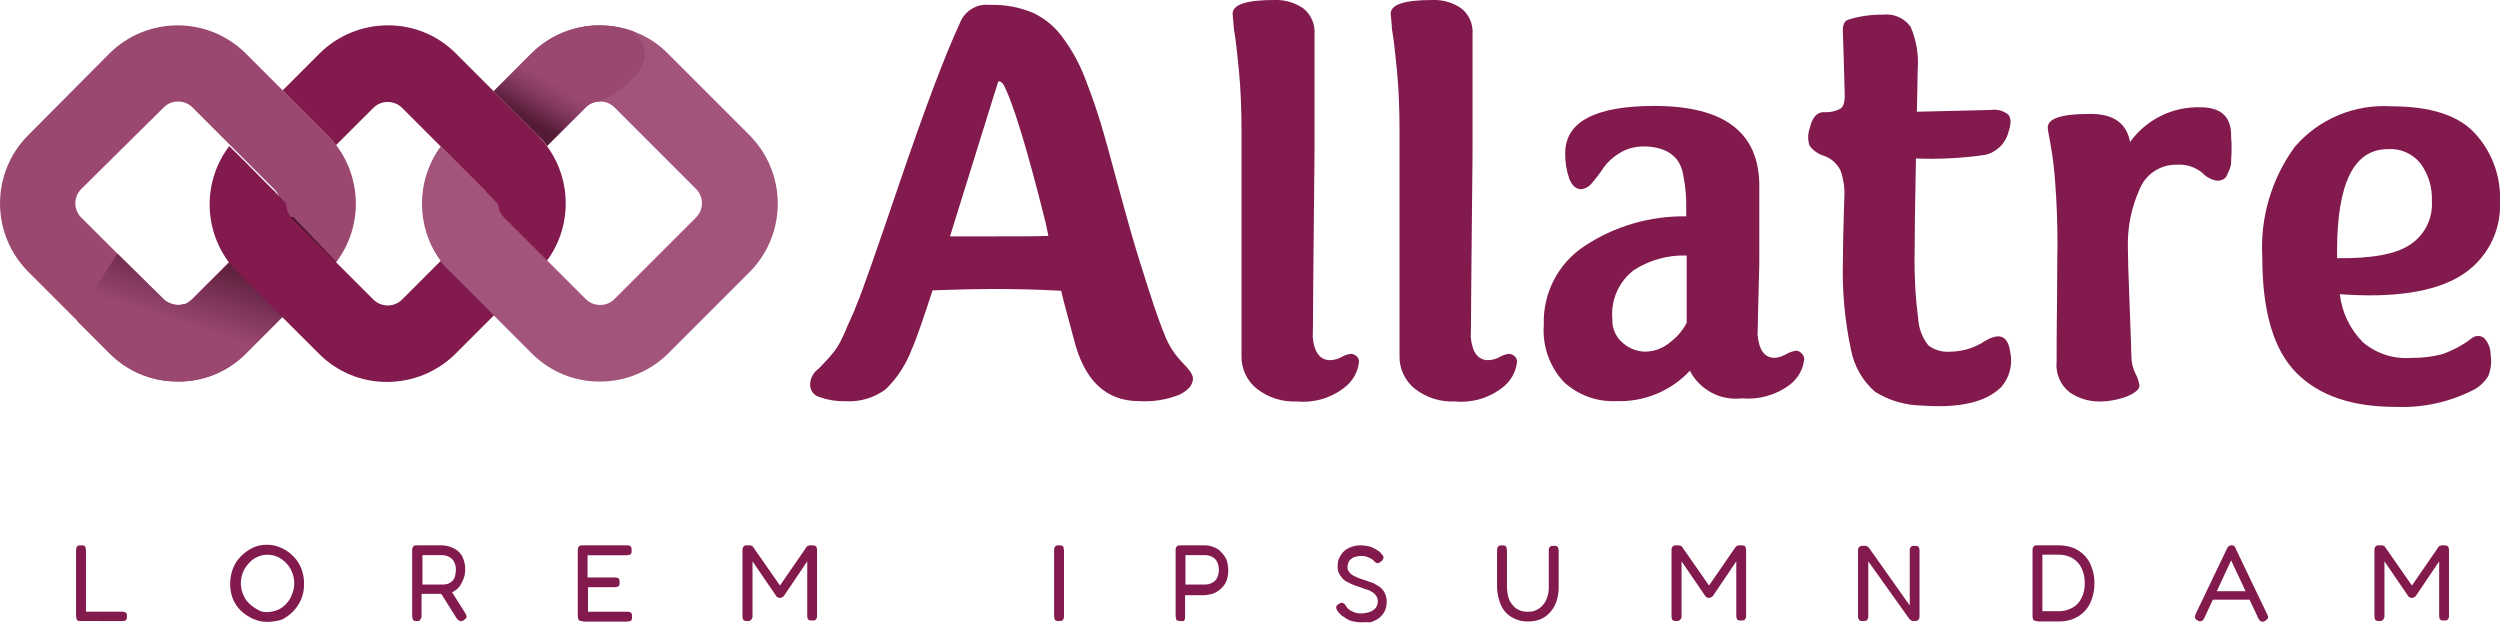
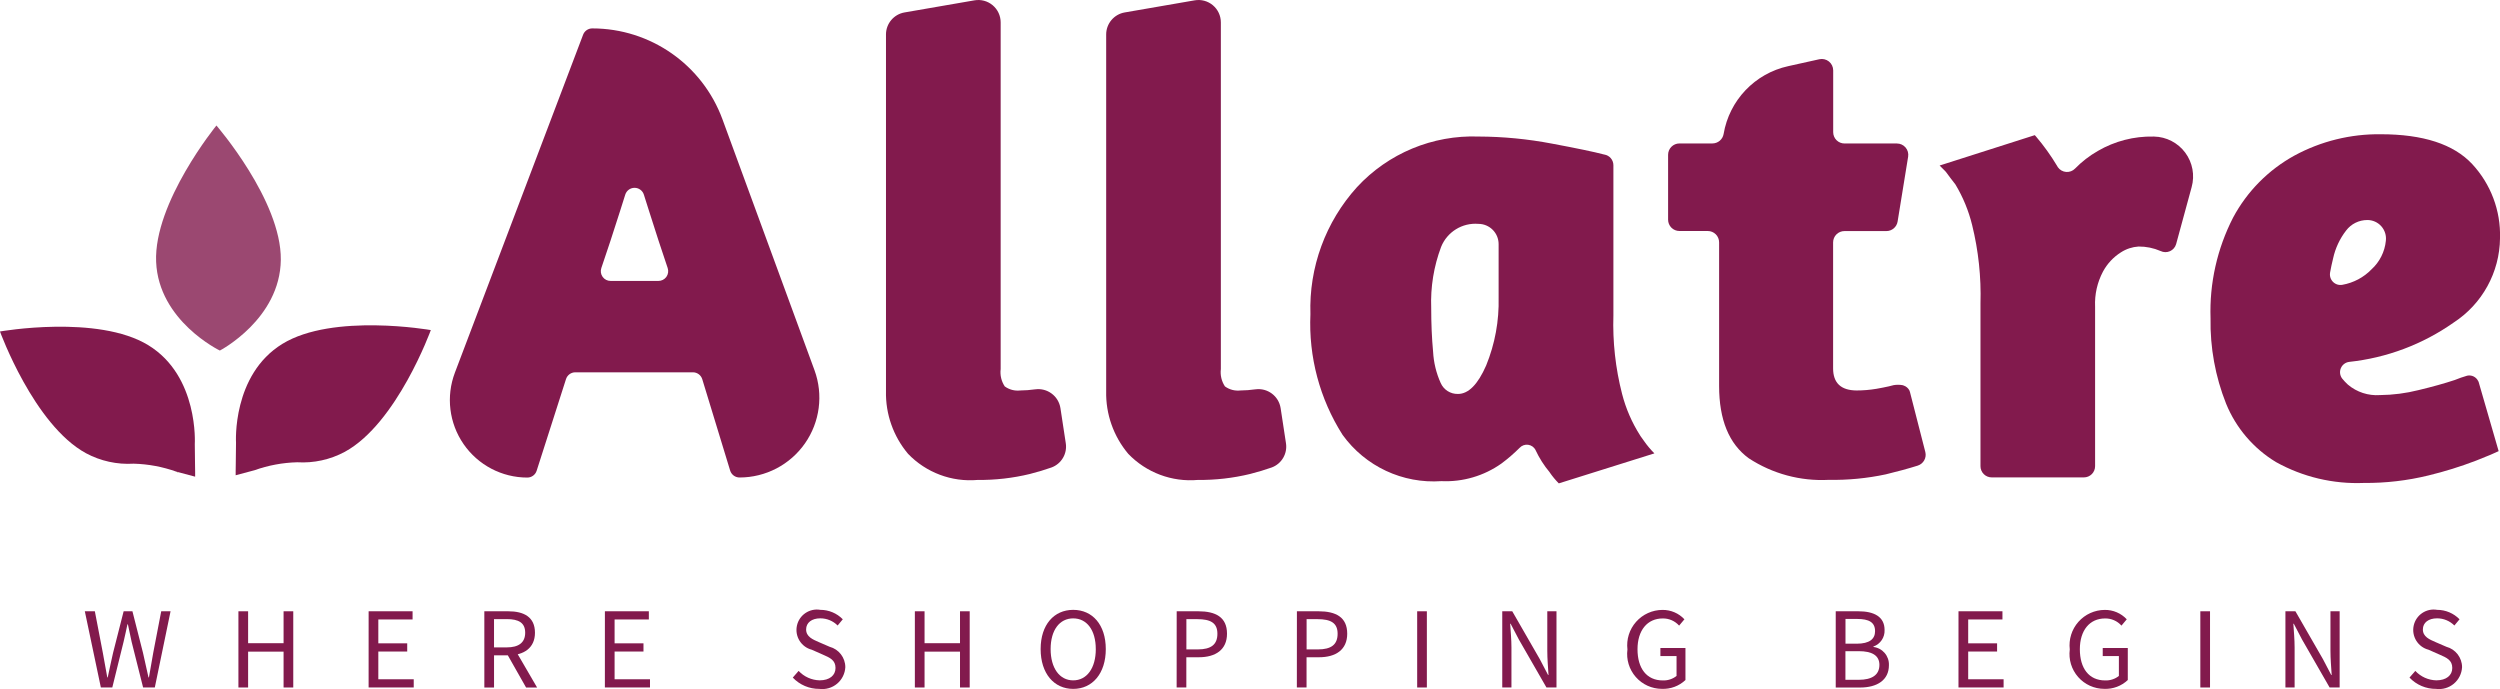
- <svg xmlns="http://www.w3.org/2000/svg" id="allatre_logo" data-name="allatre logo" width="157.6" height="39.232" viewBox="0 0 157.6 39.232">
-   <defs>
-     <linearGradient id="linear-gradient" x1="0.64" y1="0.136" x2="0.383" y2="0.65" gradientUnits="objectBoundingBox">
-       <stop offset="0" stop-color="#410d27" />
-       <stop offset="0.994" stop-color="#9b4871" />
-     </linearGradient>
-     <linearGradient id="linear-gradient-2" x1="0.459" y1="0.495" x2="0.238" y2="0.786" gradientUnits="objectBoundingBox">
-       <stop offset="0.006" stop-color="#9b4871" />
-       <stop offset="0.184" stop-color="#95446c" stop-opacity="0.965" />
-       <stop offset="0.428" stop-color="#83385d" stop-opacity="0.914" />
-       <stop offset="0.711" stop-color="#662546" stop-opacity="0.859" />
-       <stop offset="1" stop-color="#410d27" stop-opacity="0.8" />
-     </linearGradient>
-   </defs>
-   <g id="Group_679" data-name="Group 679" transform="translate(51.071)">
-     <path id="Path_842" data-name="Path 842" d="M252.531,61.7a6.459,6.459,0,0,1,2.722.505,4.874,4.874,0,0,1,1.936,1.656,10.746,10.746,0,0,1,1.347,2.5,37.493,37.493,0,0,1,1.207,3.592c.084.253.309,1.123.7,2.554.393,1.459.73,2.666,1.01,3.648s.645,2.133,1.066,3.452.786,2.357,1.122,3.143a5.173,5.173,0,0,0,1.01,1.487q.673.674.673,1.01c0,.393-.281.73-.814,1.01a5.892,5.892,0,0,1-2.582.421q-3.157,0-4.125-3.957c-.365-1.375-.645-2.357-.786-3-1.487-.084-2.947-.112-4.406-.112q-1.221,0-3.7.084c-.617,1.88-1.038,3.115-1.319,3.732a6.977,6.977,0,0,1-1.628,2.5,3.883,3.883,0,0,1-2.582.758,4.394,4.394,0,0,1-1.572-.253.808.808,0,0,1-.617-.87,1.245,1.245,0,0,1,.533-.926c.225-.225.393-.421.589-.617q.253-.295.421-.505a4.484,4.484,0,0,0,.365-.589c.14-.281.225-.477.281-.589.056-.14.168-.421.365-.842a10.094,10.094,0,0,0,.421-1.01q.421-.968,2.694-7.661c1.515-4.434,2.75-7.773,3.788-10.018A1.8,1.8,0,0,1,252.531,61.7Zm.477,4.967c-.225.674-1.207,3.9-3,9.625h2.638c1.572,0,2.75,0,3.564-.028l-.168-.814c-1.179-4.715-2.077-7.661-2.694-8.784Q253.05,66.372,253.008,66.667Z" transform="translate(-241.191 -61.391)" fill="#821a4d" />
-     <path id="Path_843" data-name="Path 843" d="M336.1,61.47c0-.589.87-.87,2.638-.87a3,3,0,0,1,1.824.533,1.9,1.9,0,0,1,.7,1.628v7.072c0,.112,0,1.179-.028,3.2s-.028,3.957-.056,5.865c0,1.88-.028,2.862-.028,2.947.084.954.449,1.459,1.094,1.459a1.585,1.585,0,0,0,.73-.2,1.529,1.529,0,0,1,.589-.2.583.583,0,0,1,.337.14.453.453,0,0,1,.168.365,2.35,2.35,0,0,1-.926,1.628,4.221,4.221,0,0,1-3,.87,3.8,3.8,0,0,1-2.5-.786,2.571,2.571,0,0,1-.982-2.1V68.85c0-1.431-.056-2.722-.168-3.845s-.2-1.992-.309-2.554C336.128,61.863,336.1,61.526,336.1,61.47Z" transform="translate(-309.466 -60.6)" fill="#821a4d" />
-     <path id="Path_844" data-name="Path 844" d="M371.6,61.47c0-.589.87-.87,2.638-.87a3,3,0,0,1,1.824.533,1.9,1.9,0,0,1,.7,1.628v7.072c0,.112,0,1.179-.028,3.2s-.028,3.957-.056,5.865c0,1.88-.028,2.862-.028,2.947.084.954.449,1.459,1.094,1.459a1.585,1.585,0,0,0,.73-.2,1.529,1.529,0,0,1,.589-.2.583.583,0,0,1,.337.14.453.453,0,0,1,.168.365,2.35,2.35,0,0,1-.926,1.628,4.221,4.221,0,0,1-3,.87,3.8,3.8,0,0,1-2.5-.786,2.571,2.571,0,0,1-.982-2.1V68.85c0-1.431-.056-2.722-.168-3.845s-.2-1.992-.309-2.554C371.656,61.863,371.6,61.526,371.6,61.47Z" transform="translate(-335.004 -60.6)" fill="#821a4d" />
-     <path id="Path_845" data-name="Path 845" d="M410.574,103.006a4.54,4.54,0,0,1-3.311-1.207A4.744,4.744,0,0,1,406,98.207a5.708,5.708,0,0,1,2.554-4.967,11.3,11.3,0,0,1,6.426-1.88c0-.617,0-1.094-.028-1.459a9.909,9.909,0,0,0-.168-1.179,2.123,2.123,0,0,0-.421-.982,2.094,2.094,0,0,0-.786-.561,3.281,3.281,0,0,0-1.263-.225,2.829,2.829,0,0,0-1.543.421,3.264,3.264,0,0,0-1.01.926,8,8,0,0,1-.7.926,1.007,1.007,0,0,1-.7.421q-.505,0-.758-.674a4.556,4.556,0,0,1-.253-1.6c0-1.964,1.88-2.975,5.613-2.975,4.434,0,6.623,1.684,6.623,5.051v4.574c0,.14,0,.617-.028,1.4s-.028,1.515-.056,2.217c0,.7-.028,1.066-.028,1.151.084.982.421,1.487,1.094,1.487a1.67,1.67,0,0,0,.7-.225,1.75,1.75,0,0,1,.645-.225.485.485,0,0,1,.337.168.494.494,0,0,1,.168.365,2.35,2.35,0,0,1-.926,1.628,4.363,4.363,0,0,1-3,.842,3.253,3.253,0,0,1-3.283-1.74A6.035,6.035,0,0,1,410.574,103.006Zm4.434-4.939V93.829a5.777,5.777,0,0,0-3.339.926,3.486,3.486,0,0,0-1.347,3.087A1.845,1.845,0,0,0,411,99.357a2.2,2.2,0,0,0,1.4.533,2.5,2.5,0,0,0,1.628-.645A3.508,3.508,0,0,0,415.008,98.067Z" transform="translate(-359.75 -77.721)" fill="#821a4d" />
-     <path id="Path_846" data-name="Path 846" d="M472.256,70.018l4.658-.112a1.428,1.428,0,0,1,1.094.281c.2.225.2.589.028,1.094a1.971,1.971,0,0,1-1.487,1.459,23.737,23.737,0,0,1-4.35.225c-.056,2.919-.084,4.939-.084,6.033a27.9,27.9,0,0,0,.225,4.069,3,3,0,0,0,.645,1.684,2.011,2.011,0,0,0,1.375.393,4,4,0,0,0,2.189-.673c.954-.561,1.459-.309,1.6.73a2.519,2.519,0,0,1-.589,2.189c-.982.954-2.638,1.319-4.967,1.151a5.756,5.756,0,0,1-2.975-.87A4.661,4.661,0,0,1,468.1,85a23.426,23.426,0,0,1-.505-5.584c0-.87.028-2.161.084-3.845a4.5,4.5,0,0,0-.225-1.824,1.82,1.82,0,0,0-1.066-.954,1.742,1.742,0,0,1-.9-.645,1.691,1.691,0,0,1,.028-1.123c.14-.645.449-.982.87-.982a1.941,1.941,0,0,0,1.066-.225q.295-.21.253-1.01c-.056-1.964-.084-3.2-.112-3.788-.028-.477.084-.73.365-.814a7.063,7.063,0,0,1,2.161-.309,1.883,1.883,0,0,1,1.74.758,5.651,5.651,0,0,1,.449,2.722C472.284,68.5,472.284,69.372,472.256,70.018Z" transform="translate(-402.489 -62.974)" fill="#821a4d" />
-     <path id="Path_847" data-name="Path 847" d="M524.392,86.889a5.266,5.266,0,0,1,4.434-2.189q1.936,0,1.936,1.768a4.289,4.289,0,0,0,.028.505v.561c0,.14-.028.309-.028.533a1.172,1.172,0,0,1-.084.505c-.056.14-.112.253-.168.393a.5.5,0,0,1-.253.281.777.777,0,0,1-.365.084,1.583,1.583,0,0,1-.954-.505,2.279,2.279,0,0,0-1.6-.505,2.469,2.469,0,0,0-2.357,1.572,8.38,8.38,0,0,0-.73,3.536c0,.477.028,1.712.112,3.76s.112,3.115.112,3.255a2.449,2.449,0,0,0,.253,1.038,2.265,2.265,0,0,1,.253.758c0,.253-.281.477-.814.7a5.037,5.037,0,0,1-1.74.309,3.321,3.321,0,0,1-1.824-.561,2.185,2.185,0,0,1-.842-1.964c0-.589,0-1.908.028-4.013,0-2.077.028-3.2.028-3.339,0-1.431-.056-2.722-.14-3.845a22.575,22.575,0,0,0-.309-2.554c-.112-.589-.168-.9-.168-.982,0-.589.87-.87,2.61-.87C523.325,85.093,524.167,85.682,524.392,86.889Z" transform="translate(-441.183 -77.937)" fill="#821a4d" />
-     <path id="Path_848" data-name="Path 848" d="M576.773,100.355a7.49,7.49,0,0,0,1.936-.224,6.673,6.673,0,0,0,1.852-.982.642.642,0,0,1,.814-.056,1.516,1.516,0,0,1,.421,1.066,2.549,2.549,0,0,1-.14,1.319,2.383,2.383,0,0,1-.842.842,9.865,9.865,0,0,1-5.023,1.122c-2.722,0-4.8-.7-6.23-2.133s-2.161-3.845-2.161-7.3a10.765,10.765,0,0,1,2.049-6.96,7.407,7.407,0,0,1,6.09-2.554c2.441,0,4.209.561,5.248,1.684a5.982,5.982,0,0,1,1.6,4.294,5.2,5.2,0,0,1-2.5,4.715c-1.656,1.01-4.181,1.4-7.6,1.151a5.145,5.145,0,0,0,1.459,3.031A4.2,4.2,0,0,0,576.773,100.355Zm-4.658-6.735v.449c2.189.028,3.732-.253,4.63-.87a3.049,3.049,0,0,0,1.347-2.722,3.737,3.737,0,0,0-.7-2.357,2.408,2.408,0,0,0-2.077-.926C573.181,87.194,572.115,89.327,572.115,93.62Z" transform="translate(-475.857 -77.793)" fill="#821a4d" />
-   </g>
-   <g id="Group_680" data-name="Group 680" transform="translate(4.799 34.349)">
-     <path id="Path_849" data-name="Path 849" d="M76.609,187.871c-.084,0-.168,0-.2-.028-.056-.028-.084-.056-.084-.112s-.028-.112-.028-.168v-4.153a.356.356,0,0,1,.028-.168c0-.056.056-.084.084-.112a.416.416,0,0,1,.2-.028c.084,0,.168,0,.2.028.056.028.084.056.084.112s.028.112.028.168v3.873h2.3a.21.21,0,0,1,.14.028.15.15,0,0,1,.112.084c.028.028.028.112.028.2s0,.14-.028.168q-.042.084-.084.084a1.215,1.215,0,0,1-.14.028Z" transform="translate(-76.3 -183.072)" fill="#821a4d" />
-     <path id="Path_850" data-name="Path 850" d="M113.257,187.855a2.115,2.115,0,0,1-.926-.2,2.751,2.751,0,0,1-.758-.505,2.243,2.243,0,0,1-.505-.758,2.472,2.472,0,0,1-.168-.926,2.732,2.732,0,0,1,.168-.954,2.1,2.1,0,0,1,.505-.786,2.712,2.712,0,0,1,.73-.533,1.917,1.917,0,0,1,.9-.2,2.033,2.033,0,0,1,.926.2,2.328,2.328,0,0,1,.758.533,2.1,2.1,0,0,1,.505.786,2.622,2.622,0,0,1,.168.954,2.472,2.472,0,0,1-.168.926,2.509,2.509,0,0,1-1.235,1.319A3.163,3.163,0,0,1,113.257,187.855Zm-.028-.617a1.929,1.929,0,0,0,.674-.14,1.466,1.466,0,0,0,.533-.393,1.6,1.6,0,0,0,.365-.589,1.824,1.824,0,0,0,0-1.4,1.621,1.621,0,0,0-.365-.561,1.746,1.746,0,0,0-.533-.393,1.555,1.555,0,0,0-1.291,0,1.466,1.466,0,0,0-.533.393,1.754,1.754,0,0,0-.365.561,1.824,1.824,0,0,0,0,1.4,1.621,1.621,0,0,0,.365.561,2.376,2.376,0,0,0,.533.393A1.008,1.008,0,0,0,113.229,187.237Z" transform="translate(-101.19 -183)" fill="#821a4d" />
-     <path id="Path_851" data-name="Path 851" d="M152.109,187.871c-.084,0-.168,0-.2-.028-.056-.028-.084-.056-.084-.112s-.028-.112-.028-.168v-4.153a.356.356,0,0,1,.028-.168.387.387,0,0,1,.084-.112.416.416,0,0,1,.2-.028h1.515a1.51,1.51,0,0,1,.617.112,1.343,1.343,0,0,1,.477.281,1.083,1.083,0,0,1,.309.477,1.7,1.7,0,0,1,.112.674,1.589,1.589,0,0,1-.084.505,2.487,2.487,0,0,1-.225.477,1.223,1.223,0,0,1-.393.365,1.037,1.037,0,0,1-.589.168h-1.459v1.375a.356.356,0,0,1-.028.168.388.388,0,0,1-.084.112C152.277,187.871,152.221,187.871,152.109,187.871Zm.337-2.3h1.347a.83.83,0,0,0,.281-.056.663.663,0,0,0,.253-.168.582.582,0,0,0,.168-.281,1.7,1.7,0,0,0,.056-.421.961.961,0,0,0-.112-.505.658.658,0,0,0-.309-.309.961.961,0,0,0-.505-.112h-1.179Zm2.61,2.245a.286.286,0,0,1-.253.056.526.526,0,0,1-.2-.168l-1.094-1.74.674-.112.954,1.515a.373.373,0,0,1,.084.2.253.253,0,0,1-.028.14C155.168,187.73,155.111,187.758,155.055,187.815Z" transform="translate(-130.613 -183.072)" fill="#821a4d" />
-     <path id="Path_852" data-name="Path 852" d="M189.309,187.871c-.084,0-.168,0-.2-.028-.056-.028-.084-.056-.084-.112s-.028-.112-.028-.168v-4.153a.343.343,0,0,1,.084-.253c.056-.056.14-.056.253-.056h2.75a.356.356,0,0,1,.168.028c.056,0,.084.056.112.084a.416.416,0,0,1,.028.2c0,.084,0,.168-.028.2s-.056.084-.112.084-.112.028-.168.028h-2.47v1.4h1.712a.356.356,0,0,1,.168.028c.056,0,.084.028.112.084a.7.7,0,0,1,0,.393c-.028.056-.056.056-.112.084-.056,0-.112.028-.168.028h-1.684v1.543h2.47a.356.356,0,0,1,.168.028c.056,0,.084.056.112.084a.416.416,0,0,1,.028.2c0,.084,0,.168-.028.2-.028.056-.056.084-.112.084s-.112.028-.168.028h-2.806Z" transform="translate(-157.373 -183.072)" fill="#821a4d" />
-     <path id="Path_853" data-name="Path 853" d="M226.309,187.871a.416.416,0,0,1-.2-.028c-.056-.028-.084-.056-.084-.112a.356.356,0,0,1-.028-.168v-4.153a.356.356,0,0,1,.028-.168.387.387,0,0,1,.084-.112.416.416,0,0,1,.2-.028h.168c.028,0,.084.028.112.028.028.028.056.028.084.084l1.8,2.582h-.224l1.8-2.61c.028-.028.056-.056.084-.056s.056-.028.112-.028h.14a.416.416,0,0,1,.2.028c.056.028.084.056.084.112a.356.356,0,0,1,.028.168v4.153a.21.21,0,0,1-.028.14.388.388,0,0,1-.084.112.7.7,0,0,1-.393,0c-.056-.028-.084-.056-.084-.112a.356.356,0,0,1-.028-.168V184.11l-1.459,2.161c0,.028-.028.028-.056.056s-.056.028-.084.056a.21.21,0,0,1-.14.028c-.056,0-.084,0-.112-.028s-.056-.028-.084-.056-.056-.056-.056-.084l-1.459-2.133v3.452a.21.21,0,0,1-.028.14.388.388,0,0,1-.084.112A.237.237,0,0,1,226.309,187.871Z" transform="translate(-183.99 -183.072)" fill="#821a4d" />
-     <path id="Path_854" data-name="Path 854" d="M296.309,187.871c-.084,0-.168,0-.2-.028-.056-.028-.084-.056-.084-.112s-.028-.112-.028-.168v-4.153a.356.356,0,0,1,.028-.168.388.388,0,0,1,.084-.112c.028-.028.112-.028.2-.028s.168,0,.2.028c.056.028.084.056.084.112s.028.112.028.168v4.153a.356.356,0,0,1-.028.168c0,.056-.056.084-.084.112S296.393,187.871,296.309,187.871Z" transform="translate(-234.346 -183.072)" fill="#821a4d" />
-     <path id="Path_855" data-name="Path 855" d="M323.609,187.871a.416.416,0,0,1-.2-.028c-.056-.028-.084-.056-.084-.112s-.028-.112-.028-.168v-4.153a.356.356,0,0,1,.028-.168.387.387,0,0,1,.084-.112.416.416,0,0,1,.2-.028H325.1a1.3,1.3,0,0,1,.589.112,1.083,1.083,0,0,1,.477.309,1.844,1.844,0,0,1,.337.477,2.077,2.077,0,0,1,0,1.347,1.467,1.467,0,0,1-.337.477,1.736,1.736,0,0,1-.477.309,2.189,2.189,0,0,1-.617.112h-1.179v1.375a.356.356,0,0,1-.028.168.387.387,0,0,1-.084.112C323.777,187.871,323.721,187.871,323.609,187.871Zm.337-2.3h1.179a.86.86,0,0,0,.477-.112.658.658,0,0,0,.309-.309,1.193,1.193,0,0,0,0-1.01.658.658,0,0,0-.309-.309.961.961,0,0,0-.505-.112h-1.179v1.852Z" transform="translate(-253.985 -183.072)" fill="#821a4d" />
-     <path id="Path_856" data-name="Path 856" d="M360.911,187.955a2.472,2.472,0,0,1-.477-.056,1.324,1.324,0,0,1-.421-.168c-.112-.084-.224-.14-.337-.225a1.815,1.815,0,0,1-.224-.253.434.434,0,0,1-.084-.168c-.028-.056,0-.084,0-.14a.331.331,0,0,1,.14-.14.373.373,0,0,1,.2-.084.214.214,0,0,1,.14.056c.056.028.084.084.14.168a.811.811,0,0,0,.421.337,1.069,1.069,0,0,0,.477.112,1.809,1.809,0,0,0,.561-.084.951.951,0,0,0,.393-.253.689.689,0,0,0,.14-.421.517.517,0,0,0-.112-.365.8.8,0,0,0-.281-.253,1.463,1.463,0,0,0-.421-.168c-.14-.056-.309-.112-.477-.168a3.148,3.148,0,0,1-.365-.14l-.337-.168a.8.8,0,0,1-.281-.253,1.158,1.158,0,0,1-.2-.309,1.022,1.022,0,0,1-.056-.421,1.119,1.119,0,0,1,.2-.674,1.132,1.132,0,0,1,.505-.449,1.671,1.671,0,0,1,.758-.168,2.471,2.471,0,0,1,.477.056,1.1,1.1,0,0,1,.365.14,2.459,2.459,0,0,1,.281.168.476.476,0,0,1,.168.168.409.409,0,0,1,.14.224.335.335,0,0,1-.112.225.5.5,0,0,1-.224.14c-.084.028-.14-.028-.224-.084a.713.713,0,0,0-.281-.225,1.932,1.932,0,0,0-.281-.112,1.366,1.366,0,0,0-.337-.028,1.41,1.41,0,0,0-.337.056.543.543,0,0,0-.253.14.437.437,0,0,0-.168.225.83.83,0,0,0-.056.281.383.383,0,0,0,.112.309.662.662,0,0,0,.253.225c.112.056.225.112.365.168s.281.084.421.14c.168.056.337.112.477.168a2.771,2.771,0,0,1,.421.253,1.071,1.071,0,0,1,.309.393,1.182,1.182,0,0,1,.112.561,1.3,1.3,0,0,1-.14.589,1.321,1.321,0,0,1-.365.421,1.861,1.861,0,0,1-.533.253A4.109,4.109,0,0,0,360.911,187.955Z" transform="translate(-279.923 -183.072)" fill="#821a4d" />
-     <path id="Path_857" data-name="Path 857" d="M397.436,187.9a1.832,1.832,0,0,1-.814-.168,1.673,1.673,0,0,1-.617-.449,1.855,1.855,0,0,1-.365-.7,2.972,2.972,0,0,1-.14-.87v-2.3a.356.356,0,0,1,.028-.168.388.388,0,0,1,.084-.112.416.416,0,0,1,.2-.028c.084,0,.168,0,.2.028s.084.056.084.112.028.112.028.168v2.3a2.471,2.471,0,0,0,.14.814,1.477,1.477,0,0,0,.449.561,1.237,1.237,0,0,0,.73.2,1.149,1.149,0,0,0,.7-.2,1.387,1.387,0,0,0,.449-.533,1.874,1.874,0,0,0,.168-.842v-2.329a.21.21,0,0,1,.028-.14l.084-.084a.416.416,0,0,1,.2-.028c.084,0,.168,0,.2.028s.084.056.084.112.028.112.028.168v2.329a2.825,2.825,0,0,1-.14.87,2.026,2.026,0,0,1-.393.674,1.673,1.673,0,0,1-.617.449A2.073,2.073,0,0,1,397.436,187.9Z" transform="translate(-305.924 -183.072)" fill="#821a4d" />
-     <path id="Path_858" data-name="Path 858" d="M435.009,187.871a.416.416,0,0,1-.2-.028c-.056-.028-.084-.056-.084-.112a.356.356,0,0,1-.028-.168v-4.153a.356.356,0,0,1,.028-.168.387.387,0,0,1,.084-.112.416.416,0,0,1,.2-.028h.168c.028,0,.084.028.112.028.028.028.056.028.084.084l1.8,2.582h-.224l1.8-2.61c.028-.028.056-.056.084-.056s.056-.028.112-.028h.14a.416.416,0,0,1,.2.028c.056.028.084.056.084.112a.356.356,0,0,1,.028.168v4.153a.21.21,0,0,1-.028.14.388.388,0,0,1-.084.112.7.7,0,0,1-.393,0c-.056-.028-.084-.056-.084-.112a.356.356,0,0,1-.028-.168V184.11l-1.459,2.161c0,.028-.028.028-.056.056s-.056.028-.084.056a.21.21,0,0,1-.14.028c-.056,0-.084,0-.112-.028s-.056-.028-.084-.056-.028-.056-.056-.084l-1.459-2.133v3.452a.21.21,0,0,1-.028.14.388.388,0,0,1-.084.112C435.177,187.871,435.093,187.871,435.009,187.871Z" transform="translate(-334.123 -183.072)" fill="#821a4d" />
-     <path id="Path_859" data-name="Path 859" d="M476.909,187.943a.416.416,0,0,1-.2-.028.387.387,0,0,1-.084-.112.355.355,0,0,1-.028-.168v-4.153a.21.21,0,0,1,.028-.14.219.219,0,0,1,.112-.112.416.416,0,0,1,.2-.028.482.482,0,0,1,.225.028c.028.028.084.056.112.084l2.582,3.648v-3.48a.21.21,0,0,1,.028-.14.388.388,0,0,1,.084-.112.7.7,0,0,1,.393,0c.056.028.084.056.084.112a.356.356,0,0,1,.028.168v4.125a.356.356,0,0,1-.028.168.219.219,0,0,1-.112.112.416.416,0,0,1-.2.028c-.084,0-.14,0-.168-.028a.492.492,0,0,1-.14-.112l-2.582-3.62v3.452a.356.356,0,0,1-.028.168.387.387,0,0,1-.084.112A.547.547,0,0,1,476.909,187.943Z" transform="translate(-364.265 -183.144)" fill="#821a4d" />
-     <path id="Path_860" data-name="Path 860" d="M516.109,187.871a.416.416,0,0,1-.2-.028c-.056-.028-.084-.056-.084-.112a.356.356,0,0,1-.028-.168v-4.153a.356.356,0,0,1,.028-.168.386.386,0,0,1,.084-.112.416.416,0,0,1,.2-.028h1.347a2.472,2.472,0,0,1,.926.168,2.073,2.073,0,0,1,.7.477,2.014,2.014,0,0,1,.449.758,2.667,2.667,0,0,1,.168.982,2.936,2.936,0,0,1-.168,1.01,2.015,2.015,0,0,1-.449.758,2.073,2.073,0,0,1-.7.477,2.472,2.472,0,0,1-.926.168h-1.347Zm.309-.617h1.038a1.742,1.742,0,0,0,.87-.225,1.34,1.34,0,0,0,.561-.617,1.883,1.883,0,0,0,.2-.926,2.074,2.074,0,0,0-.2-.954,1.493,1.493,0,0,0-.561-.617,1.742,1.742,0,0,0-.87-.225h-1.038Z" transform="translate(-392.465 -183.072)" fill="#821a4d" />
-     <path id="Path_861" data-name="Path 861" d="M556.816,187.45a.583.583,0,0,1,.056.168.154.154,0,0,1-.056.14.613.613,0,0,1-.14.112.283.283,0,0,1-.253.028.4.4,0,0,1-.168-.2l-1.712-3.648-1.684,3.62a.4.4,0,0,1-.168.2.283.283,0,0,1-.253-.028.28.28,0,0,1-.14-.112.123.123,0,0,1-.028-.14.52.52,0,0,1,.056-.2l1.964-4.1a.28.28,0,0,1,.112-.14.4.4,0,0,1,.168-.056.169.169,0,0,1,.112.028c.028,0,.056.028.084.056a.146.146,0,0,1,.056.112Zm-3.564-.926.224-.533h2.133l.224.533Z" transform="translate(-418.692 -183.072)" fill="#821a4d" />
-     <path id="Path_862" data-name="Path 862" d="M592.909,187.871a.416.416,0,0,1-.2-.028c-.056-.028-.084-.056-.084-.112a.356.356,0,0,1-.028-.168v-4.153a.356.356,0,0,1,.028-.168.387.387,0,0,1,.084-.112.416.416,0,0,1,.2-.028h.168c.028,0,.084.028.112.028.028.028.056.028.084.084l1.8,2.582h-.225l1.8-2.61c.028-.028.056-.056.084-.056s.056-.028.112-.028h.14a.416.416,0,0,1,.2.028c.056.028.084.056.084.112a.357.357,0,0,1,.028.168v4.153a.211.211,0,0,1-.028.14.388.388,0,0,1-.084.112.7.7,0,0,1-.393,0c-.056-.028-.084-.056-.084-.112a.356.356,0,0,1-.028-.168V184.11l-1.459,2.161c0,.028-.028.028-.056.056s-.056.028-.084.056a.21.21,0,0,1-.14.028c-.056,0-.084,0-.112-.028s-.056-.028-.084-.056-.028-.056-.056-.084l-1.459-2.133v3.452a.21.21,0,0,1-.028.14.387.387,0,0,1-.084.112C593.077,187.871,592.993,187.871,592.909,187.871Z" transform="translate(-447.712 -183.072)" fill="#821a4d" />
-   </g>
-   <g id="Group_681" data-name="Group 681" transform="translate(0 1.599)">
-     <path id="Path_863" data-name="Path 863" d="M79.854,73.231l-5.164-5.164a6.1,6.1,0,0,0-8.587,0l-5.135,5.164a6.1,6.1,0,0,0,0,8.587l3.115,3.115,2.049,2.049a6,6,0,0,0,4.294,1.768h.253a5.945,5.945,0,0,0,4.041-1.768l5.164-5.164a5.611,5.611,0,0,0,.533-.617A6.112,6.112,0,0,0,79.854,73.231Zm-3.4,5.164L71.3,83.559c-.056.056-.14.112-.2.168-.028.028-.056.028-.084.056a.1.1,0,0,1-.056.028.1.1,0,0,0-.056.028c-.028,0-.028.028-.056.028h-.084c-.028,0-.028,0-.056.028h-.084c-.028,0-.056.028-.112.028h-.14a1.1,1.1,0,0,1-.505-.112,1.177,1.177,0,0,1-.393-.253l-2.89-2.89L64.307,78.4a1.271,1.271,0,0,1,0-1.768l5.22-5.164a1.228,1.228,0,0,1,.9-.365,1.274,1.274,0,0,1,.9.365l5.164,5.164a1.277,1.277,0,0,1,.14,1.628C76.543,78.311,76.515,78.367,76.459,78.4Z" transform="translate(-59.2 -66.3)" fill="#9b4871" />
-     <path id="Path_864" data-name="Path 864" d="M92.832,111.775a5.61,5.61,0,0,1-.533.617l-5.164,5.164a6,6,0,0,1-4.041,1.768h-.253a6,6,0,0,1-4.294-1.768L76.5,115.507a47.174,47.174,0,0,1,2.554-4.237l2.919,2.862a1.177,1.177,0,0,0,.393.253,1.639,1.639,0,0,0,.505.112h.14a.169.169,0,0,0,.112-.028h.084c.028,0,.028,0,.056-.028h.084c.028,0,.028-.028.056-.028a.1.1,0,0,0,.056-.028.087.087,0,0,0,.056-.028c.028,0,.056-.028.084-.056a1.22,1.22,0,0,0,.2-.168l5.164-5.164c.056-.056.084-.112.14-.168l1.038.168Z" transform="translate(-71.645 -96.873)" fill="url(#linear-gradient)" />
-     <path id="Path_865" data-name="Path 865" d="M126.982,73.231l-5.164-5.164a6,6,0,0,0-4.294-1.768,6.121,6.121,0,0,0-4.294,1.768L110.9,70.4l2.834,2.834a5.611,5.611,0,0,1,.533.617l2.357-2.357a1.288,1.288,0,0,1,1.8,0l5.164,5.164a1.271,1.271,0,0,1,0,1.768l-5.164,5.164a1.288,1.288,0,0,1-1.8,0l-2.357-2.357h0l-2.778-2.778a1.292,1.292,0,0,1-.365-.926c-.225-.224-.449-.477-.674-.7a.338.338,0,0,0-.14-.14l-.645-.645-.056-.056c-1.151-1.179-2.077-2.077-2.077-2.077h0a6.09,6.09,0,0,0,0,7.352,5.611,5.611,0,0,0,.533.617l3.845,3.845L113.2,87.01a6,6,0,0,0,4.294,1.768,6.121,6.121,0,0,0,4.294-1.768l5.164-5.164A6.106,6.106,0,0,0,126.982,73.231Z" transform="translate(-93.082 -66.3)" fill="#821a4d" />
-     <path id="Path_866" data-name="Path 866" d="M174.654,73.231l-5.164-5.164a5.8,5.8,0,0,0-2.133-1.375,6.11,6.11,0,0,0-6.454,1.375l-2.385,2.385,2.778,2.778a6.324,6.324,0,0,1,.589.674l2.441-2.441a1.228,1.228,0,0,1,.9-.365,1.274,1.274,0,0,1,.9.365l5.164,5.164a1.271,1.271,0,0,1,0,1.768l-5.164,5.164a1.228,1.228,0,0,1-.9.365,1.274,1.274,0,0,1-.9-.365l-2.189-2.189h0l-.253-.253L159.164,78.4a1.281,1.281,0,0,1-.365-.814c-.253-.281-.505-.533-.758-.786a.744.744,0,0,0-.14-.168l-1.291-1.291-.253-.253-.225-.225c-.421-.421-.758-.758-.9-.87l-.056-.056h0a6.106,6.106,0,0,0,0,7.212,3.386,3.386,0,0,0,.589.674l2.778,2.778,1.151,1.151,1.235,1.235a6,6,0,0,0,4.294,1.768,6.121,6.121,0,0,0,4.294-1.768l5.164-5.164A6.124,6.124,0,0,0,174.654,73.231Z" transform="translate(-127.397 -66.3)" fill="#a2547a" />
-     <path id="Path_867" data-name="Path 867" d="M176.807,71.1a1.274,1.274,0,0,0-.9.365L173.468,73.9a3.385,3.385,0,0,0-.589-.674L170.1,70.453l2.385-2.385a6,6,0,0,1,4.294-1.768,6.149,6.149,0,0,1,2.161.393C181.325,68.994,176.807,71.1,176.807,71.1Z" transform="translate(-138.979 -66.3)" fill="url(#linear-gradient-2)" />
+ <svg xmlns="http://www.w3.org/2000/svg" width="149.608" height="41.227" viewBox="0 0 149.608 41.227">
+   <g id="allatre-01" transform="translate(-154.96 -291.322)">
+     <g id="Group_1109" data-name="Group 1109" transform="translate(181.879 291.322)">
+       <path id="Path_995" data-name="Path 995" d="M305.693,326.6h0a.587.587,0,0,1-.561-.414l-1.669-5.467a.585.585,0,0,0-.561-.414h-7.037a.585.585,0,0,0-.557.408l-1.756,5.483a.585.585,0,0,1-.557.408h0a4.636,4.636,0,0,1-4.335-6.28l7.672-20.222a.585.585,0,0,1,.547-.377h0a8.3,8.3,0,0,1,7.793,5.442l5.507,15.013A4.778,4.778,0,0,1,305.693,326.6Zm-4.855-11.763a.583.583,0,0,0,.555-.771q-.53-1.559-1.13-3.461c-.109-.343-.206-.654-.295-.932a.584.584,0,0,0-1.114,0q-.136.436-.307.971-.6,1.892-1.124,3.42a.583.583,0,0,0,.555.773Z" transform="translate(-288.356 -298.025)" fill="#821a4d" />
+       <path id="Path_996" data-name="Path 996" d="M423.185,320.043a5.149,5.149,0,0,1-4.165-1.564,5.626,5.626,0,0,1-1.32-3.751V293.386a1.338,1.338,0,0,1,1.112-1.32l4.183-.724a1.339,1.339,0,0,1,1.568,1.32v20.746a1.531,1.531,0,0,0,.244,1.037,1.315,1.315,0,0,0,.924.244,6.632,6.632,0,0,0,.886-.067.018.018,0,0,0,.01,0,1.343,1.343,0,0,1,1.513,1.124l.319,2.095a1.33,1.33,0,0,1-.856,1.457c-.387.137-.815.266-1.287.387A12.662,12.662,0,0,1,423.185,320.043Z" transform="translate(-391.599 -291.322)" fill="#821a4d" />
+       <path id="Path_997" data-name="Path 997" d="M488.485,320.043a5.149,5.149,0,0,1-4.165-1.564,5.626,5.626,0,0,1-1.32-3.751V293.386a1.338,1.338,0,0,1,1.112-1.32l4.183-.724a1.339,1.339,0,0,1,1.568,1.32v20.746a1.531,1.531,0,0,0,.244,1.037,1.315,1.315,0,0,0,.924.244,6.632,6.632,0,0,0,.886-.067.018.018,0,0,0,.01,0,1.343,1.343,0,0,1,1.513,1.124l.319,2.095a1.33,1.33,0,0,1-.856,1.457c-.387.137-.815.266-1.287.387A12.674,12.674,0,0,1,488.485,320.043Z" transform="translate(-443.722 -291.322)" fill="#821a4d" />
+       <path id="Path_998" data-name="Path 998" d="M558.41,352.575h0a4.678,4.678,0,0,1-.543-.654l0-.006a6.043,6.043,0,0,1-.848-1.33l0-.006a.588.588,0,0,0-.953-.133,9.86,9.86,0,0,1-1.088.94,5.761,5.761,0,0,1-3.59,1.055,6.711,6.711,0,0,1-5.919-2.771,12.411,12.411,0,0,1-1.923-7.22,10.791,10.791,0,0,1,2.789-7.606,9.444,9.444,0,0,1,7.277-3.025,23.817,23.817,0,0,1,4.391.424q2.231.418,3.087.644a.377.377,0,0,0,.046.01h0a.647.647,0,0,1,.541.638v8.99a16.761,16.761,0,0,0,.519,4.694,8.577,8.577,0,0,0,1.082,2.49l.02.034.2.28a5.513,5.513,0,0,0,.632.757h0Zm-6.034-5.352q.941,0,1.687-1.705a10.1,10.1,0,0,0,.745-4.062v-3.2a1.211,1.211,0,0,0-1.207-1.211h0a2.212,2.212,0,0,0-2.234,1.376,9.382,9.382,0,0,0-.593,3.656q0,1.414.113,2.619a5.238,5.238,0,0,0,.452,1.867A1.1,1.1,0,0,0,552.377,347.223Z" transform="translate(-492.045 -323.648)" fill="#821a4d" />
+       <path id="Path_999" data-name="Path 999" d="M665.033,332.34l-.918-3.584a.482.482,0,0,0-.032-.095v0a.605.605,0,0,0-.351-.3c-.022-.008-.048-.014-.073-.022a1.6,1.6,0,0,0-.517,0c-.085.022-.176.044-.266.067-.01,0-.022,0-.032.008-.226.05-.472.1-.735.145a7.173,7.173,0,0,1-1.2.1q-1.392-.015-1.394-1.32V319.8a.678.678,0,0,1,.68-.68h2.508a.679.679,0,0,0,.672-.571l.63-3.881a.68.68,0,0,0-.672-.789H660.2a.677.677,0,0,1-.68-.676v-3.7a.682.682,0,0,0-.827-.666l-1.865.414a5.009,5.009,0,0,0-3.866,4.062.681.681,0,0,1-.672.563H650.32a.68.68,0,0,0-.68.68v3.88a.678.678,0,0,0,.68.68h1.693a.678.678,0,0,1,.68.68v8.594q0,3.033,1.774,4.326a7.972,7.972,0,0,0,4.787,1.292,15.11,15.11,0,0,0,3.412-.329c.684-.165,1.32-.337,1.913-.523A.68.68,0,0,0,665.033,332.34Z" transform="translate(-576.735 -305.292)" fill="#821a4d" />
+       <path id="Path_1000" data-name="Path 1000" d="M743,331.5h-.036a6.343,6.343,0,0,0-3.324.86,6.224,6.224,0,0,0-1.368,1.057.669.669,0,0,1-1.027-.081q-.027-.048-.054-.091a13.142,13.142,0,0,0-1.255-1.748c-.048-.05-.073-.081-.073-.081l-5.695,1.818.341.341c.022.026.044.05.067.081.125.172.3.41.537.71a8.75,8.75,0,0,1,1,2.426,17.435,17.435,0,0,1,.5,4.7v9.733a.671.671,0,0,0,.672.672h5.515a.67.67,0,0,0,.672-.672v-9.545a4.092,4.092,0,0,1,.472-2.1,3.1,3.1,0,0,1,1.076-1.152,2.2,2.2,0,0,1,1.053-.347,3.244,3.244,0,0,1,1.32.27.664.664,0,0,0,.928-.414l.928-3.408A2.387,2.387,0,0,0,743,331.5Z" transform="translate(-641.014 -323.328)" fill="#821a4d" />
+       <path id="Path_1001" data-name="Path 1001" d="M826.524,345.931a.591.591,0,0,0-.654-.321,7.25,7.25,0,0,0-.753.262q-.905.3-2.151.6a9.842,9.842,0,0,1-2.319.3,2.677,2.677,0,0,1-1.919-.626,3.365,3.365,0,0,1-.343-.365.623.623,0,0,1,.418-.995,13.323,13.323,0,0,0,6.25-2.351,6.1,6.1,0,0,0,2.779-5.051,6.243,6.243,0,0,0-1.667-4.439q-1.668-1.783-5.475-1.782a10.548,10.548,0,0,0-5.156,1.273,9.171,9.171,0,0,0-3.675,3.713,12.3,12.3,0,0,0-1.35,6.024,13.189,13.189,0,0,0,.932,5.117,7.311,7.311,0,0,0,2.981,3.489,9.976,9.976,0,0,0,5.267,1.251,15.659,15.659,0,0,0,3.866-.45,23.132,23.132,0,0,0,2.845-.886l.886-.359.464-.208-1.2-4.147A.512.512,0,0,1,826.524,345.931Zm-8.863-6.484c.048-.266.107-.555.186-.87a4.163,4.163,0,0,1,.771-1.647,1.586,1.586,0,0,1,1.273-.634A1.11,1.11,0,0,1,821,337.541a2.663,2.663,0,0,1-.856,1.705,3.2,3.2,0,0,1-1.742.926A.631.631,0,0,1,817.662,339.448Z" transform="translate(-705.142 -323.129)" fill="#821a4d" />
+     </g>
+     <g id="Group_1110" data-name="Group 1110" transform="translate(154.96 298.83)">
+       <path id="Path_1002" data-name="Path 1002" d="M204.85,328.53s3.895,4.49,3.856,8.039S205.058,342,205.058,342s-3.667-1.764-3.814-5.311,3.606-8.154,3.606-8.154" transform="translate(-191.901 -328.53)" fill="#9b4871" fill-rule="evenodd" />
+       <path id="Path_1003" data-name="Path 1003" d="M207.367,431.264c-.032-.018-.069-.036-.107-.054l.1.026Z" transform="translate(-196.706 -410.49)" fill="#89b129" fill-rule="evenodd" />
+       <path id="Path_1004" data-name="Path 1004" d="M166.638,396.94v.248l-1.023-.274-.1-.026a8.244,8.244,0,0,0-2.557-.478,5.341,5.341,0,0,1-2.853-.626c-3.12-1.7-5.146-7.285-5.146-7.285s5.852-1.031,8.879.823,2.779,5.917,2.779,5.917l.014,1.207v0Z" transform="translate(-154.96 -376.17)" fill="#821a4d" fill-rule="evenodd" />
+       <path id="Path_1005" data-name="Path 1005" d="M224.85,396.52v.248l1.023-.274.1-.026a8.244,8.244,0,0,1,2.557-.478,5.341,5.341,0,0,0,2.853-.626c3.12-1.7,5.146-7.285,5.146-7.285s-5.852-1.031-8.879.823-2.779,5.917-2.779,5.917l-.014,1.207v0Z" transform="translate(-210.747 -375.834)" fill="#821a4d" fill-rule="evenodd" />
+     </g>
+     <g id="Group_1111" data-name="Group 1111" transform="translate(160.036 327.815)">
+       <path id="Path_1006" data-name="Path 1006" d="M356.74,461.49h.6l.478,2.485c.088.49.178.979.266,1.472h.027c.1-.49.212-.982.32-1.472l.632-2.485h.526l.632,2.485c.109.484.221.979.329,1.472h.027c.088-.493.169-.985.257-1.472l.478-2.485h.559l-.943,4.561h-.7l-.689-2.741c-.079-.357-.151-.686-.221-1.04h-.027c-.07.351-.151.683-.23,1.04l-.677,2.741H357.7Z" transform="translate(-356.74 -461.402)" fill="#821a4d" />
+       <path id="Path_1007" data-name="Path 1007" d="M387.15,461.49h.58v1.91h2.122v-1.91h.58v4.561h-.58v-2.146H387.73v2.146h-.58Z" transform="translate(-377.958 -461.402)" fill="#821a4d" />
+       <path id="Path_1008" data-name="Path 1008" d="M412.93,461.49h2.63v.49H413.51v1.43h1.729v.49H413.51v1.659h2.119v.49h-2.7Z" transform="translate(-395.946 -461.402)" fill="#821a4d" />
+       <path id="Path_1009" data-name="Path 1009" d="M435.84,461.49h1.43c.928,0,1.6.333,1.6,1.285,0,.91-.668,1.351-1.6,1.351h-.849v1.928h-.58Zm1.345,2.161c.71,0,1.1-.287,1.1-.88s-.39-.813-1.1-.813h-.765v1.693Zm-.03.314.453-.3,1.39,2.388h-.659Z" transform="translate(-411.932 -461.402)" fill="#821a4d" />
+       <path id="Path_1010" data-name="Path 1010" d="M459.71,461.49h2.63v.49H460.29v1.43h1.729v.49H460.29v1.659h2.119v.49h-2.7Z" transform="translate(-428.587 -461.402)" fill="#821a4d" />
+       <path id="Path_1011" data-name="Path 1011" d="M496.91,465.256l.348-.4a1.782,1.782,0,0,0,1.257.565c.6,0,.952-.3.952-.741,0-.465-.33-.614-.762-.8l-.656-.29a1.222,1.222,0,0,1,.511-2.388,1.875,1.875,0,0,1,1.342.565l-.308.372a1.461,1.461,0,0,0-1.037-.429c-.511,0-.849.257-.849.665,0,.438.4.6.756.756l.65.281a1.268,1.268,0,0,1,.94,1.221,1.381,1.381,0,0,1-1.554,1.3A2.167,2.167,0,0,1,496.91,465.256Z" transform="translate(-454.543 -461.2)" fill="#821a4d" />
+       <path id="Path_1012" data-name="Path 1012" d="M521.08,461.49h.58v1.91h2.122v-1.91h.58v4.561h-.58v-2.146H521.66v2.146h-.58Z" transform="translate(-471.408 -461.402)" fill="#821a4d" />
+       <path id="Path_1013" data-name="Path 1013" d="M545.98,463.558c0-1.46.8-2.348,1.95-2.348s1.949.889,1.949,2.348-.8,2.382-1.949,2.382S545.98,465.018,545.98,463.558Zm3.3,0c0-1.136-.535-1.838-1.351-1.838s-1.351.7-1.351,1.838.535,1.871,1.351,1.871S549.281,464.7,549.281,463.558Z" transform="translate(-488.781 -461.207)" fill="#821a4d" />
+       <path id="Path_1014" data-name="Path 1014" d="M572.92,461.49h1.3c1.022,0,1.711.345,1.711,1.342,0,.961-.686,1.409-1.684,1.409h-.75v1.81h-.58Zm1.257,2.282c.8,0,1.179-.29,1.179-.937s-.405-.874-1.206-.874h-.65v1.81Z" transform="translate(-507.579 -461.402)" fill="#821a4d" />
+       <path id="Path_1015" data-name="Path 1015" d="M596.72,461.49h1.3c1.022,0,1.711.345,1.711,1.342,0,.961-.686,1.409-1.684,1.409h-.75v1.81h-.58Zm1.257,2.282c.8,0,1.179-.29,1.179-.937s-.405-.874-1.206-.874h-.65v1.81Z" transform="translate(-524.185 -461.402)" fill="#821a4d" />
+       <path id="Path_1016" data-name="Path 1016" d="M620.53,461.49h.58v4.561h-.58Z" transform="translate(-540.798 -461.402)" fill="#821a4d" />
+       <path id="Path_1017" data-name="Path 1017" d="M637.37,461.49h.6l1.65,2.868.493.943h.027c-.03-.459-.073-.973-.073-1.451V461.49h.55v4.561h-.6l-1.651-2.871-.493-.943h-.027c.03.463.076.949.076,1.424v2.388h-.55V461.49Z" transform="translate(-552.548 -461.402)" fill="#821a4d" />
+       <path id="Path_1018" data-name="Path 1018" d="M662.16,463.587a2.117,2.117,0,0,1,2.095-2.367,1.77,1.77,0,0,1,1.315.562l-.317.378a1.284,1.284,0,0,0-.982-.429c-.919,0-1.508.707-1.508,1.844s.541,1.865,1.514,1.865a1.244,1.244,0,0,0,.822-.269v-1.188h-.967V463.5h1.5v1.916a1.945,1.945,0,0,1-1.406.529A2.085,2.085,0,0,1,662.16,463.587Z" transform="translate(-569.845 -461.214)" fill="#821a4d" />
+       <path id="Path_1019" data-name="Path 1019" d="M703.4,461.49h1.354c.928,0,1.569.314,1.569,1.118a1,1,0,0,1-.668.991v.027a1.055,1.055,0,0,1,.928,1.091c0,.895-.71,1.336-1.726,1.336H703.4Zm1.254,1.94c.777,0,1.1-.287,1.1-.75,0-.532-.366-.731-1.07-.731h-.7v1.481Zm.121,2.161c.78,0,1.239-.281,1.239-.895,0-.562-.441-.819-1.239-.819h-.795v1.714Z" transform="translate(-598.62 -461.402)" fill="#821a4d" />
+       <path id="Path_1020" data-name="Path 1020" d="M727.71,461.49h2.63v.49H728.29v1.43h1.729v.49H728.29v1.659h2.119v.49h-2.7Z" transform="translate(-615.583 -461.402)" fill="#821a4d" />
+       <path id="Path_1021" data-name="Path 1021" d="M749.74,463.587a2.117,2.117,0,0,1,2.095-2.367,1.77,1.77,0,0,1,1.315.562l-.317.378a1.284,1.284,0,0,0-.982-.429c-.919,0-1.508.707-1.508,1.844s.541,1.865,1.514,1.865a1.243,1.243,0,0,0,.822-.269v-1.188h-.967V463.5h1.5v1.916a1.944,1.944,0,0,1-1.406.529A2.085,2.085,0,0,1,749.74,463.587Z" transform="translate(-630.954 -461.214)" fill="#821a4d" />
+       <path id="Path_1022" data-name="Path 1022" d="M775.59,461.49h.58v4.561h-.58Z" transform="translate(-648.991 -461.402)" fill="#821a4d" />
+       <path id="Path_1023" data-name="Path 1023" d="M792.43,461.49h.6l1.65,2.868.493.943h.027c-.03-.459-.073-.973-.073-1.451V461.49h.55v4.561h-.6l-1.65-2.871-.493-.943h-.027c.03.463.075.949.075,1.424v2.388h-.55V461.49Z" transform="translate(-660.741 -461.402)" fill="#821a4d" />
+       <path id="Path_1024" data-name="Path 1024" d="M817,465.256l.348-.4a1.777,1.777,0,0,0,1.257.565c.6,0,.955-.3.955-.741,0-.465-.33-.614-.762-.8l-.656-.29a1.222,1.222,0,0,1,.511-2.388,1.875,1.875,0,0,1,1.342.565l-.309.372a1.461,1.461,0,0,0-1.037-.429c-.511,0-.849.257-.849.665,0,.438.4.6.756.756l.65.281a1.268,1.268,0,0,1,.94,1.221,1.381,1.381,0,0,1-1.554,1.3A2.164,2.164,0,0,1,817,465.256Z" transform="translate(-677.884 -461.2)" fill="#821a4d" />
+     </g>
  </g>
</svg>
